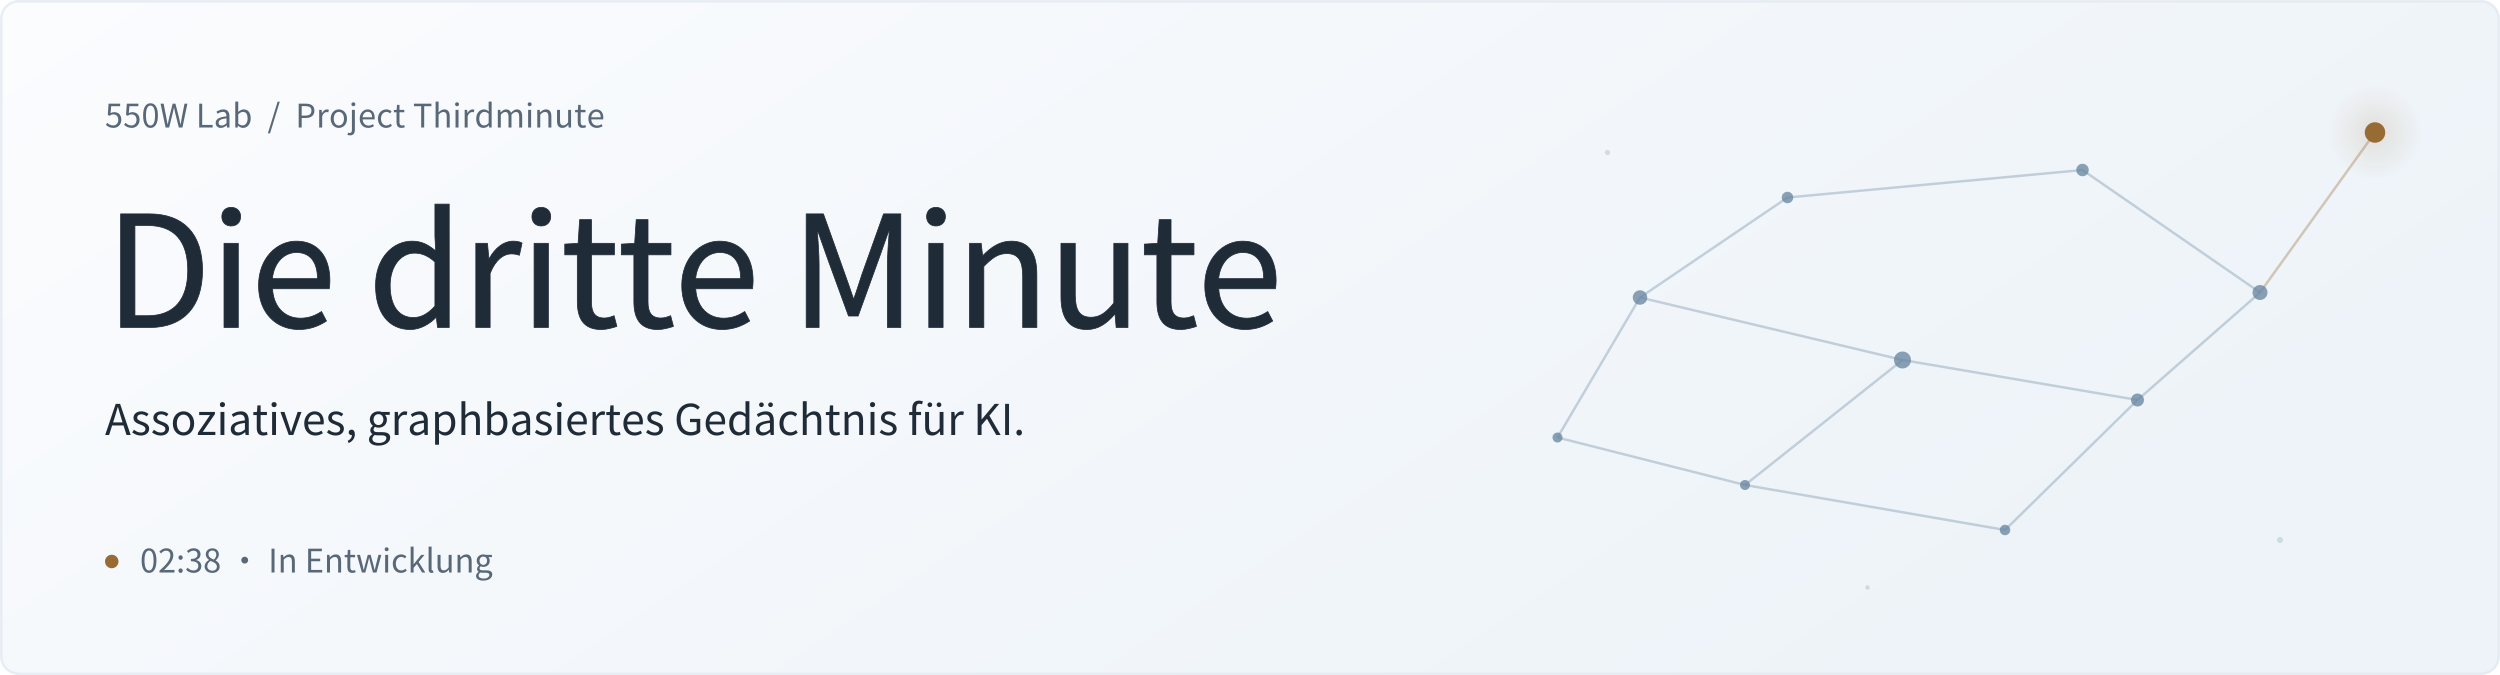
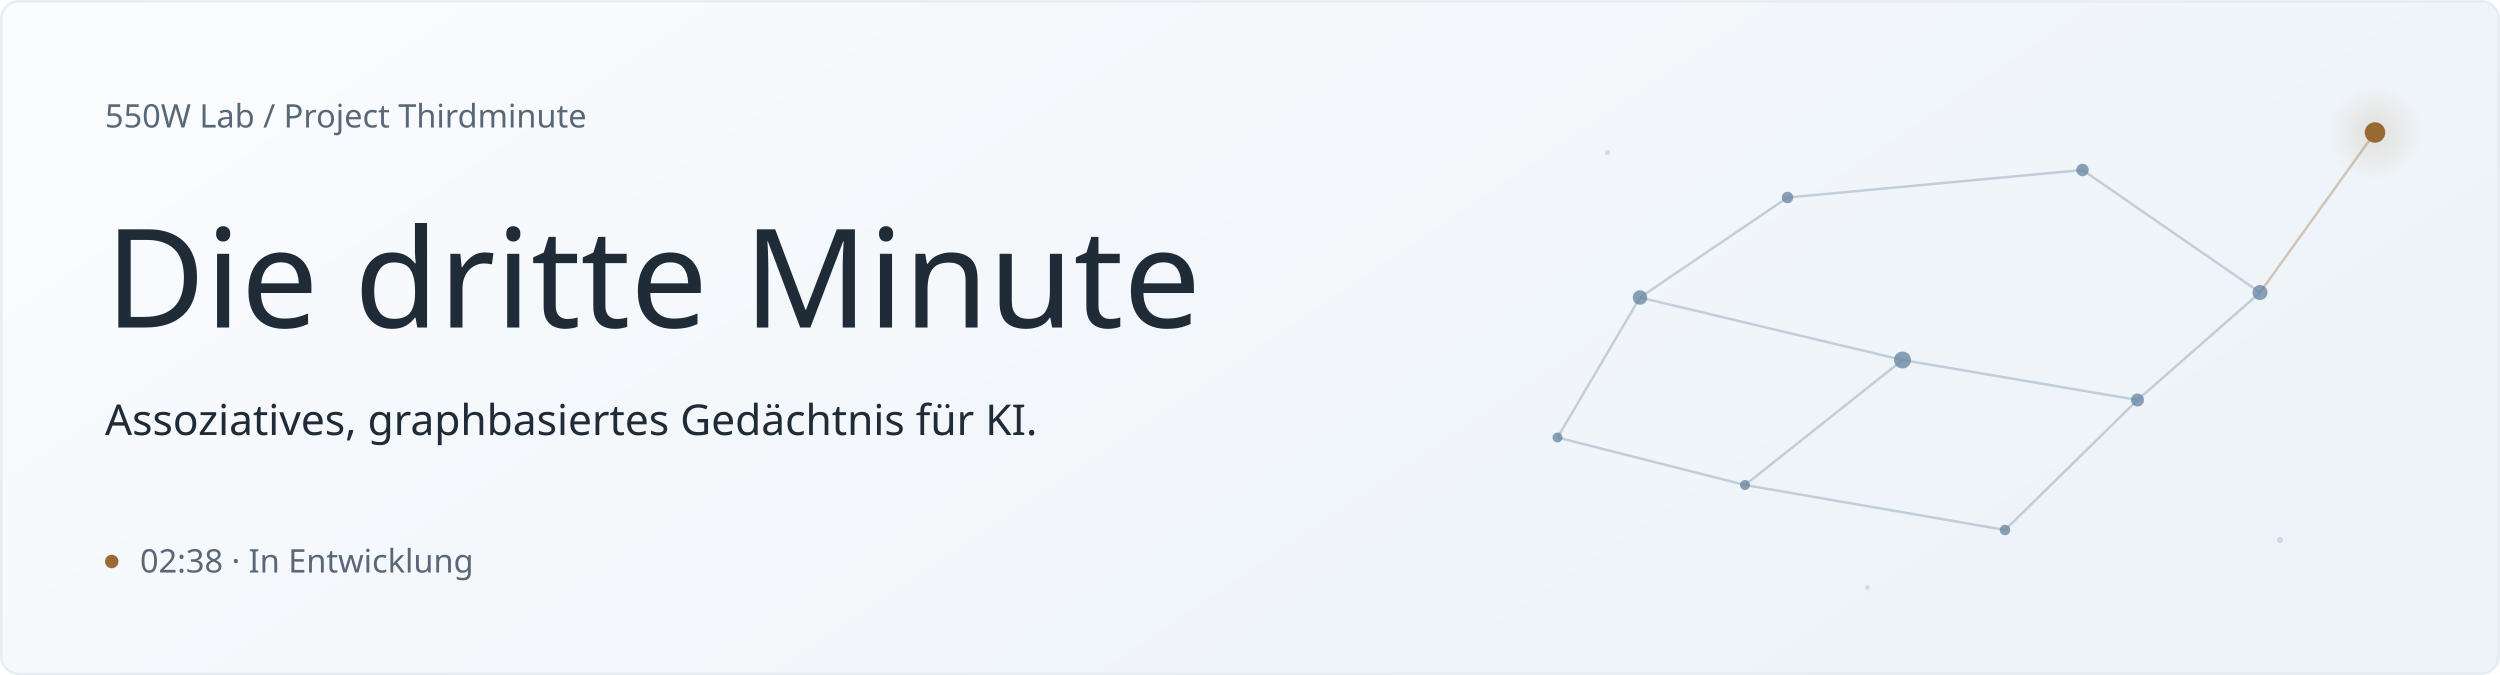
- <svg xmlns="http://www.w3.org/2000/svg" width="1000" height="270" viewBox="0 0 1000 270" role="img" aria-label="Die dritte Minute (Thirdminute) — Assoziatives, graphbasiertes Gedächtnis für KI.">
+ <svg xmlns="http://www.w3.org/2000/svg" width="1000" height="270" viewBox="0 0 1000 270" role="img" aria-label="Die dritte Minute (Thirdminute) — Assoziatives, graphbasiertes Gedächtnis für KI." xml:lang="de">
  <defs>
    <linearGradient id="surface" x1="0" y1="0" x2="1" y2=".4">
      <stop offset="0" stop-color="#fbfcfe" />
      <stop offset="1" stop-color="#edf3f8" />
    </linearGradient>
    <radialGradient id="future-glow">
      <stop offset="0" stop-color="#986a34" stop-opacity=".15" />
      <stop offset="1" stop-color="#986a34" stop-opacity="0" />
    </radialGradient>
  </defs>
  <rect x=".5" y=".5" width="999" height="269" rx="7" fill="url(#surface)" stroke="#dce5ed" stroke-opacity=".65" />
  <g transform="translate(623 53)" opacity="1">
    <line x1="0" y1="122" x2="33" y2="66" stroke="#67859f" stroke-width="1" opacity=".34" />
    <line x1="0" y1="122" x2="75" y2="141" stroke="#67859f" stroke-width="1" opacity=".34" />
    <line x1="33" y1="66" x2="92" y2="26" stroke="#67859f" stroke-width="1" opacity=".34" />
    <line x1="33" y1="66" x2="138" y2="91" stroke="#67859f" stroke-width="1" opacity=".34" />
    <line x1="75" y1="141" x2="138" y2="91" stroke="#67859f" stroke-width="1" opacity=".34" />
    <line x1="75" y1="141" x2="179" y2="159" stroke="#67859f" stroke-width="1" opacity=".34" />
    <line x1="92" y1="26" x2="210" y2="15" stroke="#67859f" stroke-width="1" opacity=".34" />
    <line x1="138" y1="91" x2="232" y2="107" stroke="#67859f" stroke-width="1" opacity=".34" />
    <line x1="179" y1="159" x2="232" y2="107" stroke="#67859f" stroke-width="1" opacity=".34" />
    <line x1="210" y1="15" x2="281" y2="64" stroke="#67859f" stroke-width="1" opacity=".34" />
    <line x1="232" y1="107" x2="281" y2="64" stroke="#67859f" stroke-width="1" opacity=".34" />
    <line x1="281" y1="64" x2="327" y2="0" stroke="#986a34" stroke-width="1" opacity=".34" />
    <circle cx="20" cy="8" r="1.05" fill="#67859f" opacity=".24" />
    <circle cx="124" cy="182" r="0.9" fill="#67859f" opacity=".24" />
    <circle cx="289" cy="163" r="1.2" fill="#67859f" opacity=".24" />
    <circle cx="0" cy="122" r="2.0" fill="#67859f" opacity=".76" />
    <circle cx="33" cy="66" r="2.9" fill="#67859f" opacity=".76" />
    <circle cx="75" cy="141" r="2.0" fill="#67859f" opacity=".76" />
    <circle cx="92" cy="26" r="2.3" fill="#67859f" opacity=".76" />
    <circle cx="138" cy="91" r="3.4" fill="#67859f" opacity=".76" />
    <circle cx="179" cy="159" r="2.1" fill="#67859f" opacity=".76" />
    <circle cx="210" cy="15" r="2.5" fill="#67859f" opacity=".76" />
    <circle cx="232" cy="107" r="2.6" fill="#67859f" opacity=".76" />
    <circle cx="281" cy="64" r="3.0" fill="#67859f" opacity=".76" />
    <circle cx="327" cy="0" r="19" fill="url(#future-glow)" />
    <circle cx="327" cy="0" r="4.1" fill="#986a34" />
  </g>
-   <path fill="#596878" transform="translate(42.000 51.000) scale(0.013 -0.013)" d="M262 -13C385 -13 502 78 502 238C502 400 402 472 281 472C237 472 204 461 171 443L190 655H466V733H110L86 391L135 360C177 388 208 403 257 403C349 403 409 341 409 236C409 129 340 63 253 63C168 63 114 102 73 144L27 84C77 35 147 -13 262 -13Z" />
-   <path fill="#596878" transform="translate(49.295 51.000) scale(0.013 -0.013)" d="M262 -13C385 -13 502 78 502 238C502 400 402 472 281 472C237 472 204 461 171 443L190 655H466V733H110L86 391L135 360C177 388 208 403 257 403C349 403 409 341 409 236C409 129 340 63 253 63C168 63 114 102 73 144L27 84C77 35 147 -13 262 -13Z" />
-   <path fill="#596878" transform="translate(56.590 51.000) scale(0.013 -0.013)" d="M278 -13C417 -13 506 113 506 369C506 623 417 746 278 746C138 746 50 623 50 369C50 113 138 -13 278 -13ZM278 61C195 61 138 154 138 369C138 583 195 674 278 674C361 674 418 583 418 369C418 154 361 61 278 61Z" />
-   <path fill="#596878" transform="translate(63.885 51.000) scale(0.013 -0.013)" d="M181 0H291L400 442C412 500 426 553 437 609H441C453 553 464 500 477 442L588 0H700L851 733H763L684 334C671 255 657 176 644 96H638C620 176 604 256 586 334L484 733H399L298 334C280 255 262 176 246 96H242C227 176 213 255 198 334L121 733H26Z" />
-   <path fill="#596878" transform="translate(78.371 51.000) scale(0.013 -0.013)" d="M101 0H514V79H193V733H101Z" />
-   <path fill="#596878" transform="translate(85.510 51.000) scale(0.013 -0.013)" d="M217 -13C284 -13 345 22 397 65H400L408 0H483V334C483 469 428 557 295 557C207 557 131 518 82 486L117 423C160 452 217 481 280 481C369 481 392 414 392 344C161 318 59 259 59 141C59 43 126 -13 217 -13ZM243 61C189 61 147 85 147 147C147 217 209 262 392 283V132C339 85 295 61 243 61Z" />
-   <path fill="#596878" transform="translate(92.909 51.000) scale(0.013 -0.013)" d="M331 -13C455 -13 567 94 567 280C567 448 491 557 351 557C290 557 230 523 180 481L184 578V796H92V0H165L173 56H177C224 13 281 -13 331 -13ZM316 64C280 64 231 78 184 120V406C235 454 283 480 328 480C432 480 472 400 472 279C472 145 406 64 316 64Z" />
-   <path fill="#596878" transform="translate(107.007 51.000) scale(0.013 -0.013)" d="M11 -179H78L377 794H311Z" />
-   <path fill="#596878" transform="translate(118.167 51.000) scale(0.013 -0.013)" d="M101 0H193V292H314C475 292 584 363 584 518C584 678 474 733 310 733H101ZM193 367V658H298C427 658 492 625 492 518C492 413 431 367 302 367Z" />
-   <path fill="#596878" transform="translate(126.476 51.000) scale(0.013 -0.013)" d="M92 0H184V349C220 441 275 475 320 475C343 475 355 472 373 466L390 545C373 554 356 557 332 557C272 557 216 513 178 444H176L167 543H92Z" />
-   <path fill="#596878" transform="translate(131.600 51.000) scale(0.013 -0.013)" d="M303 -13C436 -13 554 91 554 271C554 452 436 557 303 557C170 557 52 452 52 271C52 91 170 -13 303 -13ZM303 63C209 63 146 146 146 271C146 396 209 480 303 480C397 480 461 396 461 271C461 146 397 63 303 63Z" />
-   <path fill="#596878" transform="translate(139.558 51.000) scale(0.013 -0.013)" d="M35 -242C143 -242 184 -173 184 -62V543H93V-62C93 -128 80 -169 26 -169C7 -169 -12 -164 -26 -159L-44 -228C-25 -236 3 -242 35 -242ZM138 655C173 655 199 679 199 716C199 751 173 775 138 775C102 775 77 751 77 716C77 679 102 655 138 655Z" />
-   <path fill="#596878" transform="translate(143.213 51.000) scale(0.013 -0.013)" d="M312 -13C385 -13 443 11 490 42L458 103C417 76 375 60 322 60C219 60 148 134 142 250H508C510 264 512 282 512 302C512 457 434 557 295 557C171 557 52 448 52 271C52 92 167 -13 312 -13ZM141 315C152 423 220 484 297 484C382 484 432 425 432 315Z" />
-   <path fill="#596878" transform="translate(150.495 51.000) scale(0.013 -0.013)" d="M306 -13C371 -13 433 13 482 55L442 117C408 87 364 63 314 63C214 63 146 146 146 271C146 396 218 480 317 480C359 480 394 461 425 433L471 493C433 527 384 557 313 557C173 557 52 452 52 271C52 91 162 -13 306 -13Z" />
-   <path fill="#596878" transform="translate(157.205 51.000) scale(0.013 -0.013)" d="M262 -13C296 -13 332 -3 363 7L345 76C327 68 303 61 283 61C220 61 199 99 199 165V469H347V543H199V696H123L113 543L27 538V469H108V168C108 59 147 -13 262 -13Z" />
-   <path fill="#596878" transform="translate(165.178 51.000) scale(0.013 -0.013)" d="M253 0H346V655H568V733H31V655H253Z" />
-   <path fill="#596878" transform="translate(173.045 51.000) scale(0.013 -0.013)" d="M92 0H184V394C238 449 276 477 332 477C404 477 435 434 435 332V0H526V344C526 482 474 557 360 557C286 557 230 516 180 466L184 578V796H92Z" />
-   <path fill="#596878" transform="translate(181.016 51.000) scale(0.013 -0.013)" d="M92 0H184V543H92ZM138 655C174 655 199 679 199 716C199 751 174 775 138 775C102 775 78 751 78 716C78 679 102 655 138 655Z" />
-   <path fill="#596878" transform="translate(184.671 51.000) scale(0.013 -0.013)" d="M92 0H184V349C220 441 275 475 320 475C343 475 355 472 373 466L390 545C373 554 356 557 332 557C272 557 216 513 178 444H176L167 543H92Z" />
-   <path fill="#596878" transform="translate(189.795 51.000) scale(0.013 -0.013)" d="M277 -13C342 -13 400 22 442 64H445L453 0H528V796H436V587L441 494C393 533 352 557 288 557C164 557 53 447 53 271C53 90 141 -13 277 -13ZM297 64C202 64 147 141 147 272C147 396 217 480 304 480C349 480 391 464 436 423V138C391 88 347 64 297 64Z" />
-   <path fill="#596878" transform="translate(197.935 51.000) scale(0.013 -0.013)" d="M92 0H184V394C233 450 279 477 320 477C389 477 421 434 421 332V0H512V394C563 450 607 477 649 477C718 477 750 434 750 332V0H841V344C841 482 788 557 677 557C610 557 554 514 497 453C475 517 431 557 347 557C282 557 226 516 178 464H176L167 543H92Z" />
-   <path fill="#596878" transform="translate(210.053 51.000) scale(0.013 -0.013)" d="M92 0H184V543H92ZM138 655C174 655 199 679 199 716C199 751 174 775 138 775C102 775 78 751 78 716C78 679 102 655 138 655Z" />
-   <path fill="#596878" transform="translate(213.708 51.000) scale(0.013 -0.013)" d="M92 0H184V394C238 449 276 477 332 477C404 477 435 434 435 332V0H526V344C526 482 474 557 360 557C286 557 229 516 178 464H176L167 543H92Z" />
-   <path fill="#596878" transform="translate(221.718 51.000) scale(0.013 -0.013)" d="M251 -13C325 -13 379 26 430 85H433L440 0H516V543H425V158C373 94 334 66 278 66C206 66 176 109 176 210V543H84V199C84 60 136 -13 251 -13Z" />
-   <path fill="#596878" transform="translate(229.689 51.000) scale(0.013 -0.013)" d="M262 -13C296 -13 332 -3 363 7L345 76C327 68 303 61 283 61C220 61 199 99 199 165V469H347V543H199V696H123L113 543L27 538V469H108V168C108 59 147 -13 262 -13Z" />
-   <path fill="#596878" transform="translate(234.670 51.000) scale(0.013 -0.013)" d="M312 -13C385 -13 443 11 490 42L458 103C417 76 375 60 322 60C219 60 148 134 142 250H508C510 264 512 282 512 302C512 457 434 557 295 557C171 557 52 448 52 271C52 92 167 -13 312 -13ZM141 315C152 423 220 484 297 484C382 484 432 425 432 315Z" />
-   <path fill="#202b38" stroke="#202b38" stroke-width="5" stroke-linejoin="round" paint-order="stroke fill" transform="translate(42.000 131.000) scale(0.062 -0.062)" d="M101 0H288C509 0 629 137 629 369C629 603 509 733 284 733H101ZM193 76V658H276C449 658 534 555 534 369C534 184 449 76 276 76Z" />
-   <path fill="#202b38" stroke="#202b38" stroke-width="5" stroke-linejoin="round" paint-order="stroke fill" transform="translate(83.906 131.000) scale(0.062 -0.062)" d="M92 0H184V543H92ZM138 655C174 655 199 679 199 716C199 751 174 775 138 775C102 775 78 751 78 716C78 679 102 655 138 655Z" />
-   <path fill="#202b38" stroke="#202b38" stroke-width="5" stroke-linejoin="round" paint-order="stroke fill" transform="translate(100.206 131.000) scale(0.062 -0.062)" d="M312 -13C385 -13 443 11 490 42L458 103C417 76 375 60 322 60C219 60 148 134 142 250H508C510 264 512 282 512 302C512 457 434 557 295 557C171 557 52 448 52 271C52 92 167 -13 312 -13ZM141 315C152 423 220 484 297 484C382 484 432 425 432 315Z" />
-   <path fill="#202b38" stroke="#202b38" stroke-width="5" stroke-linejoin="round" paint-order="stroke fill" transform="translate(146.942 131.000) scale(0.062 -0.062)" d="M277 -13C342 -13 400 22 442 64H445L453 0H528V796H436V587L441 494C393 533 352 557 288 557C164 557 53 447 53 271C53 90 141 -13 277 -13ZM297 64C202 64 147 141 147 272C147 396 217 480 304 480C349 480 391 464 436 423V138C391 88 347 64 297 64Z" />
-   <path fill="#202b38" stroke="#202b38" stroke-width="5" stroke-linejoin="round" paint-order="stroke fill" transform="translate(184.632 131.000) scale(0.062 -0.062)" d="M92 0H184V349C220 441 275 475 320 475C343 475 355 472 373 466L390 545C373 554 356 557 332 557C272 557 216 513 178 444H176L167 543H92Z" />
-   <path fill="#202b38" stroke="#202b38" stroke-width="5" stroke-linejoin="round" paint-order="stroke fill" transform="translate(207.938 131.000) scale(0.062 -0.062)" d="M92 0H184V543H92ZM138 655C174 655 199 679 199 716C199 751 174 775 138 775C102 775 78 751 78 716C78 679 102 655 138 655Z" />
-   <path fill="#202b38" stroke="#202b38" stroke-width="5" stroke-linejoin="round" paint-order="stroke fill" transform="translate(224.238 131.000) scale(0.062 -0.062)" d="M262 -13C296 -13 332 -3 363 7L345 76C327 68 303 61 283 61C220 61 199 99 199 165V469H347V543H199V696H123L113 543L27 538V469H108V168C108 59 147 -13 262 -13Z" />
-   <path fill="#202b38" stroke="#202b38" stroke-width="5" stroke-linejoin="round" paint-order="stroke fill" transform="translate(246.862 131.000) scale(0.062 -0.062)" d="M262 -13C296 -13 332 -3 363 7L345 76C327 68 303 61 283 61C220 61 199 99 199 165V469H347V543H199V696H123L113 543L27 538V469H108V168C108 59 147 -13 262 -13Z" />
-   <path fill="#202b38" stroke="#202b38" stroke-width="5" stroke-linejoin="round" paint-order="stroke fill" transform="translate(269.486 131.000) scale(0.062 -0.062)" d="M312 -13C385 -13 443 11 490 42L458 103C417 76 375 60 322 60C219 60 148 134 142 250H508C510 264 512 282 512 302C512 457 434 557 295 557C171 557 52 448 52 271C52 92 167 -13 312 -13ZM141 315C152 423 220 484 297 484C382 484 432 425 432 315Z" />
-   <path fill="#202b38" stroke="#202b38" stroke-width="5" stroke-linejoin="round" paint-order="stroke fill" transform="translate(316.222 131.000) scale(0.062 -0.062)" d="M101 0H184V406C184 469 178 558 172 622H176L235 455L374 74H436L574 455L633 622H637C632 558 625 469 625 406V0H711V733H600L460 341C443 291 428 239 409 188H405C387 239 371 291 352 341L212 733H101Z" />
-   <path fill="#202b38" stroke="#202b38" stroke-width="5" stroke-linejoin="round" paint-order="stroke fill" transform="translate(365.816 131.000) scale(0.062 -0.062)" d="M92 0H184V543H92ZM138 655C174 655 199 679 199 716C199 751 174 775 138 775C102 775 78 751 78 716C78 679 102 655 138 655Z" />
-   <path fill="#202b38" stroke="#202b38" stroke-width="5" stroke-linejoin="round" paint-order="stroke fill" transform="translate(382.116 131.000) scale(0.062 -0.062)" d="M92 0H184V394C238 449 276 477 332 477C404 477 435 434 435 332V0H526V344C526 482 474 557 360 557C286 557 229 516 178 464H176L167 543H92Z" />
-   <path fill="#202b38" stroke="#202b38" stroke-width="5" stroke-linejoin="round" paint-order="stroke fill" transform="translate(419.186 131.000) scale(0.062 -0.062)" d="M251 -13C325 -13 379 26 430 85H433L440 0H516V543H425V158C373 94 334 66 278 66C206 66 176 109 176 210V543H84V199C84 60 136 -13 251 -13Z" />
-   <path fill="#202b38" stroke="#202b38" stroke-width="5" stroke-linejoin="round" paint-order="stroke fill" transform="translate(456.070 131.000) scale(0.062 -0.062)" d="M262 -13C296 -13 332 -3 363 7L345 76C327 68 303 61 283 61C220 61 199 99 199 165V469H347V543H199V696H123L113 543L27 538V469H108V168C108 59 147 -13 262 -13Z" />
-   <path fill="#202b38" stroke="#202b38" stroke-width="5" stroke-linejoin="round" paint-order="stroke fill" transform="translate(478.694 131.000) scale(0.062 -0.062)" d="M312 -13C385 -13 443 11 490 42L458 103C417 76 375 60 322 60C219 60 148 134 142 250H508C510 264 512 282 512 302C512 457 434 557 295 557C171 557 52 448 52 271C52 92 167 -13 312 -13ZM141 315C152 423 220 484 297 484C382 484 432 425 432 315Z" />
-   <path fill="#202b38" transform="translate(42.000 174.000) scale(0.017 -0.017)" d="M4 0H97L168 224H436L506 0H604L355 733H252ZM191 297 227 410C253 493 277 572 300 658H304C328 573 351 493 378 410L413 297Z" />
-   <path fill="#202b38" transform="translate(52.336 174.000) scale(0.017 -0.017)" d="M234 -13C362 -13 431 60 431 148C431 251 345 283 266 313C205 336 149 356 149 407C149 450 181 486 250 486C298 486 336 465 373 438L417 495C376 529 316 557 249 557C130 557 62 489 62 403C62 310 144 274 220 246C280 224 344 198 344 143C344 96 309 58 237 58C172 58 124 84 76 123L32 62C83 19 157 -13 234 -13Z" />
-   <path fill="#202b38" transform="translate(60.292 174.000) scale(0.017 -0.017)" d="M234 -13C362 -13 431 60 431 148C431 251 345 283 266 313C205 336 149 356 149 407C149 450 181 486 250 486C298 486 336 465 373 438L417 495C376 529 316 557 249 557C130 557 62 489 62 403C62 310 144 274 220 246C280 224 344 198 344 143C344 96 309 58 237 58C172 58 124 84 76 123L32 62C83 19 157 -13 234 -13Z" />
-   <path fill="#202b38" transform="translate(68.248 174.000) scale(0.017 -0.017)" d="M303 -13C436 -13 554 91 554 271C554 452 436 557 303 557C170 557 52 452 52 271C52 91 170 -13 303 -13ZM303 63C209 63 146 146 146 271C146 396 209 480 303 480C397 480 461 396 461 271C461 146 397 63 303 63Z" />
-   <path fill="#202b38" transform="translate(78.550 174.000) scale(0.017 -0.017)" d="M35 0H446V74H150L437 494V543H66V469H321L35 49Z" />
-   <path fill="#202b38" transform="translate(86.625 174.000) scale(0.017 -0.017)" d="M92 0H184V543H92ZM138 655C174 655 199 679 199 716C199 751 174 775 138 775C102 775 78 751 78 716C78 679 102 655 138 655Z" />
-   <path fill="#202b38" transform="translate(91.300 174.000) scale(0.017 -0.017)" d="M217 -13C284 -13 345 22 397 65H400L408 0H483V334C483 469 428 557 295 557C207 557 131 518 82 486L117 423C160 452 217 481 280 481C369 481 392 414 392 344C161 318 59 259 59 141C59 43 126 -13 217 -13ZM243 61C189 61 147 85 147 147C147 217 209 262 392 283V132C339 85 295 61 243 61Z" />
-   <path fill="#202b38" transform="translate(100.871 174.000) scale(0.017 -0.017)" d="M262 -13C296 -13 332 -3 363 7L345 76C327 68 303 61 283 61C220 61 199 99 199 165V469H347V543H199V696H123L113 543L27 538V469H108V168C108 59 147 -13 262 -13Z" />
-   <path fill="#202b38" transform="translate(107.280 174.000) scale(0.017 -0.017)" d="M92 0H184V543H92ZM138 655C174 655 199 679 199 716C199 751 174 775 138 775C102 775 78 751 78 716C78 679 102 655 138 655Z" />
-   <path fill="#202b38" transform="translate(111.955 174.000) scale(0.017 -0.017)" d="M209 0H316L508 543H418L315 234C299 181 281 126 265 74H260C244 126 227 181 210 234L108 543H13Z" />
-   <path fill="#202b38" transform="translate(120.812 174.000) scale(0.017 -0.017)" d="M312 -13C385 -13 443 11 490 42L458 103C417 76 375 60 322 60C219 60 148 134 142 250H508C510 264 512 282 512 302C512 457 434 557 295 557C171 557 52 448 52 271C52 92 167 -13 312 -13ZM141 315C152 423 220 484 297 484C382 484 432 425 432 315Z" />
-   <path fill="#202b38" transform="translate(130.230 174.000) scale(0.017 -0.017)" d="M234 -13C362 -13 431 60 431 148C431 251 345 283 266 313C205 336 149 356 149 407C149 450 181 486 250 486C298 486 336 465 373 438L417 495C376 529 316 557 249 557C130 557 62 489 62 403C62 310 144 274 220 246C280 224 344 198 344 143C344 96 309 58 237 58C172 58 124 84 76 123L32 62C83 19 157 -13 234 -13Z" />
-   <path fill="#202b38" transform="translate(138.186 174.000) scale(0.017 -0.017)" d="M75 -190C165 -152 221 -77 221 19C221 86 192 126 144 126C107 126 75 102 75 62C75 22 106 -2 142 -2L153 -1C152 -61 115 -109 53 -136Z" />
-   <path fill="#202b38" transform="translate(146.720 174.000) scale(0.017 -0.017)" d="M275 -250C443 -250 550 -163 550 -62C550 28 486 67 361 67H254C181 67 159 92 159 126C159 156 174 174 194 191C218 179 248 172 274 172C386 172 473 245 473 361C473 408 455 448 429 473H540V543H351C332 551 305 557 274 557C165 557 71 482 71 363C71 298 106 245 142 217V213C113 193 82 157 82 112C82 69 103 40 131 23V18C80 -13 51 -58 51 -105C51 -198 143 -250 275 -250ZM274 234C212 234 159 284 159 363C159 443 211 490 274 490C339 490 390 443 390 363C390 284 337 234 274 234ZM288 -187C189 -187 131 -150 131 -92C131 -61 147 -28 186 0C210 -6 236 -8 256 -8H350C422 -8 460 -26 460 -77C460 -133 393 -187 288 -187Z" />
-   <path fill="#202b38" transform="translate(156.308 174.000) scale(0.017 -0.017)" d="M92 0H184V349C220 441 275 475 320 475C343 475 355 472 373 466L390 545C373 554 356 557 332 557C272 557 216 513 178 444H176L167 543H92Z" />
-   <path fill="#202b38" transform="translate(162.904 174.000) scale(0.017 -0.017)" d="M217 -13C284 -13 345 22 397 65H400L408 0H483V334C483 469 428 557 295 557C207 557 131 518 82 486L117 423C160 452 217 481 280 481C369 481 392 414 392 344C161 318 59 259 59 141C59 43 126 -13 217 -13ZM243 61C189 61 147 85 147 147C147 217 209 262 392 283V132C339 85 295 61 243 61Z" />
-   <path fill="#202b38" transform="translate(172.475 174.000) scale(0.017 -0.017)" d="M92 -229H184V-45L181 50C230 9 282 -13 331 -13C455 -13 567 94 567 280C567 448 491 557 351 557C288 557 227 521 178 480H176L167 543H92ZM316 64C280 64 232 78 184 120V406C236 454 283 480 328 480C432 480 472 400 472 279C472 145 406 64 316 64Z" />
-   <path fill="#202b38" transform="translate(183.015 174.000) scale(0.017 -0.017)" d="M92 0H184V394C238 449 276 477 332 477C404 477 435 434 435 332V0H526V344C526 482 474 557 360 557C286 557 230 516 180 466L184 578V796H92Z" />
-   <path fill="#202b38" transform="translate(193.334 174.000) scale(0.017 -0.017)" d="M331 -13C455 -13 567 94 567 280C567 448 491 557 351 557C290 557 230 523 180 481L184 578V796H92V0H165L173 56H177C224 13 281 -13 331 -13ZM316 64C280 64 231 78 184 120V406C235 454 283 480 328 480C432 480 472 400 472 279C472 145 406 64 316 64Z" />
-   <path fill="#202b38" transform="translate(203.840 174.000) scale(0.017 -0.017)" d="M217 -13C284 -13 345 22 397 65H400L408 0H483V334C483 469 428 557 295 557C207 557 131 518 82 486L117 423C160 452 217 481 280 481C369 481 392 414 392 344C161 318 59 259 59 141C59 43 126 -13 217 -13ZM243 61C189 61 147 85 147 147C147 217 209 262 392 283V132C339 85 295 61 243 61Z" />
-   <path fill="#202b38" transform="translate(213.411 174.000) scale(0.017 -0.017)" d="M234 -13C362 -13 431 60 431 148C431 251 345 283 266 313C205 336 149 356 149 407C149 450 181 486 250 486C298 486 336 465 373 438L417 495C376 529 316 557 249 557C130 557 62 489 62 403C62 310 144 274 220 246C280 224 344 198 344 143C344 96 309 58 237 58C172 58 124 84 76 123L32 62C83 19 157 -13 234 -13Z" />
-   <path fill="#202b38" transform="translate(221.367 174.000) scale(0.017 -0.017)" d="M92 0H184V543H92ZM138 655C174 655 199 679 199 716C199 751 174 775 138 775C102 775 78 751 78 716C78 679 102 655 138 655Z" />
-   <path fill="#202b38" transform="translate(226.042 174.000) scale(0.017 -0.017)" d="M312 -13C385 -13 443 11 490 42L458 103C417 76 375 60 322 60C219 60 148 134 142 250H508C510 264 512 282 512 302C512 457 434 557 295 557C171 557 52 448 52 271C52 92 167 -13 312 -13ZM141 315C152 423 220 484 297 484C382 484 432 425 432 315Z" />
-   <path fill="#202b38" transform="translate(235.460 174.000) scale(0.017 -0.017)" d="M92 0H184V349C220 441 275 475 320 475C343 475 355 472 373 466L390 545C373 554 356 557 332 557C272 557 216 513 178 444H176L167 543H92Z" />
-   <path fill="#202b38" transform="translate(242.056 174.000) scale(0.017 -0.017)" d="M262 -13C296 -13 332 -3 363 7L345 76C327 68 303 61 283 61C220 61 199 99 199 165V469H347V543H199V696H123L113 543L27 538V469H108V168C108 59 147 -13 262 -13Z" />
-   <path fill="#202b38" transform="translate(248.465 174.000) scale(0.017 -0.017)" d="M312 -13C385 -13 443 11 490 42L458 103C417 76 375 60 322 60C219 60 148 134 142 250H508C510 264 512 282 512 302C512 457 434 557 295 557C171 557 52 448 52 271C52 92 167 -13 312 -13ZM141 315C152 423 220 484 297 484C382 484 432 425 432 315Z" />
-   <path fill="#202b38" transform="translate(257.883 174.000) scale(0.017 -0.017)" d="M234 -13C362 -13 431 60 431 148C431 251 345 283 266 313C205 336 149 356 149 407C149 450 181 486 250 486C298 486 336 465 373 438L417 495C376 529 316 557 249 557C130 557 62 489 62 403C62 310 144 274 220 246C280 224 344 198 344 143C344 96 309 58 237 58C172 58 124 84 76 123L32 62C83 19 157 -13 234 -13Z" />
-   <path fill="#202b38" transform="translate(269.647 174.000) scale(0.017 -0.017)" d="M389 -13C487 -13 568 23 615 72V380H374V303H530V111C501 84 450 68 398 68C241 68 153 184 153 369C153 552 249 665 397 665C470 665 518 634 555 596L605 656C563 700 496 746 394 746C200 746 58 603 58 366C58 128 196 -13 389 -13Z" />
-   <path fill="#202b38" transform="translate(281.360 174.000) scale(0.017 -0.017)" d="M312 -13C385 -13 443 11 490 42L458 103C417 76 375 60 322 60C219 60 148 134 142 250H508C510 264 512 282 512 302C512 457 434 557 295 557C171 557 52 448 52 271C52 92 167 -13 312 -13ZM141 315C152 423 220 484 297 484C382 484 432 425 432 315Z" />
-   <path fill="#202b38" transform="translate(290.778 174.000) scale(0.017 -0.017)" d="M277 -13C342 -13 400 22 442 64H445L453 0H528V796H436V587L441 494C393 533 352 557 288 557C164 557 53 447 53 271C53 90 141 -13 277 -13ZM297 64C202 64 147 141 147 272C147 396 217 480 304 480C349 480 391 464 436 423V138C391 88 347 64 297 64Z" />
-   <path fill="#202b38" transform="translate(301.318 174.000) scale(0.017 -0.017)" d="M217 -13C284 -13 345 22 397 65H400L408 0H483V334C483 469 428 557 295 557C207 557 131 518 82 486L117 423C160 452 217 481 280 481C369 481 392 414 392 344C161 318 59 259 59 141C59 43 126 -13 217 -13ZM243 61C189 61 147 85 147 147C147 217 209 262 392 283V132C339 85 295 61 243 61ZM191 657C223 657 247 681 247 712C247 743 223 767 191 767C159 767 136 743 136 712C136 681 159 657 191 657ZM406 657C438 657 462 681 462 712C462 743 438 767 406 767C374 767 350 743 350 712C350 681 374 657 406 657Z" />
-   <path fill="#202b38" transform="translate(310.889 174.000) scale(0.017 -0.017)" d="M306 -13C371 -13 433 13 482 55L442 117C408 87 364 63 314 63C214 63 146 146 146 271C146 396 218 480 317 480C359 480 394 461 425 433L471 493C433 527 384 557 313 557C173 557 52 452 52 271C52 91 162 -13 306 -13Z" />
-   <path fill="#202b38" transform="translate(319.559 174.000) scale(0.017 -0.017)" d="M92 0H184V394C238 449 276 477 332 477C404 477 435 434 435 332V0H526V344C526 482 474 557 360 557C286 557 230 516 180 466L184 578V796H92Z" />
-   <path fill="#202b38" transform="translate(329.878 174.000) scale(0.017 -0.017)" d="M262 -13C296 -13 332 -3 363 7L345 76C327 68 303 61 283 61C220 61 199 99 199 165V469H347V543H199V696H123L113 543L27 538V469H108V168C108 59 147 -13 262 -13Z" />
-   <path fill="#202b38" transform="translate(336.287 174.000) scale(0.017 -0.017)" d="M92 0H184V394C238 449 276 477 332 477C404 477 435 434 435 332V0H526V344C526 482 474 557 360 557C286 557 229 516 178 464H176L167 543H92Z" />
-   <path fill="#202b38" transform="translate(346.657 174.000) scale(0.017 -0.017)" d="M92 0H184V543H92ZM138 655C174 655 199 679 199 716C199 751 174 775 138 775C102 775 78 751 78 716C78 679 102 655 138 655Z" />
-   <path fill="#202b38" transform="translate(351.332 174.000) scale(0.017 -0.017)" d="M234 -13C362 -13 431 60 431 148C431 251 345 283 266 313C205 336 149 356 149 407C149 450 181 486 250 486C298 486 336 465 373 438L417 495C376 529 316 557 249 557C130 557 62 489 62 403C62 310 144 274 220 246C280 224 344 198 344 143C344 96 309 58 237 58C172 58 124 84 76 123L32 62C83 19 157 -13 234 -13Z" />
-   <path fill="#202b38" transform="translate(363.096 174.000) scale(0.017 -0.017)" d="M33 469H107V0H198V469H313V543H198V629C198 699 223 736 275 736C294 736 316 731 336 721L356 792C331 802 299 809 265 809C157 809 107 740 107 630V543L33 538Z" />
-   <path fill="#202b38" transform="translate(368.621 174.000) scale(0.017 -0.017)" d="M251 -13C325 -13 379 26 430 85H433L440 0H516V543H425V158C373 94 334 66 278 66C206 66 176 109 176 210V543H84V199C84 60 136 -13 251 -13ZM195 657C227 657 251 681 251 712C251 743 227 767 195 767C164 767 140 743 140 712C140 681 164 657 195 657ZM410 657C442 657 466 681 466 712C466 743 442 767 410 767C379 767 355 743 355 712C355 681 379 657 410 657Z" />
-   <path fill="#202b38" transform="translate(378.940 174.000) scale(0.017 -0.017)" d="M92 0H184V349C220 441 275 475 320 475C343 475 355 472 373 466L390 545C373 554 356 557 332 557C272 557 216 513 178 444H176L167 543H92Z" />
-   <path fill="#202b38" transform="translate(389.344 174.000) scale(0.017 -0.017)" d="M101 0H193V232L319 382L539 0H642L377 455L607 733H502L195 365H193V733H101Z" />
-   <path fill="#202b38" transform="translate(400.326 174.000) scale(0.017 -0.017)" d="M101 0H193V733H101Z" />
-   <path fill="#202b38" transform="translate(405.307 174.000) scale(0.017 -0.017)" d="M139 -13C175 -13 205 15 205 56C205 98 175 126 139 126C102 126 73 98 73 56C73 15 102 -13 139 -13Z" />
-   <circle cx="44.7" cy="224.6" r="2.7" fill="#986a34" />
-   <path fill="#596878" transform="translate(56.000 229.000) scale(0.013 -0.013)" d="M278 -13C417 -13 506 113 506 369C506 623 417 746 278 746C138 746 50 623 50 369C50 113 138 -13 278 -13ZM278 61C195 61 138 154 138 369C138 583 195 674 278 674C361 674 418 583 418 369C418 154 361 61 278 61Z" />
-   <path fill="#596878" transform="translate(63.215 229.000) scale(0.013 -0.013)" d="M44 0H505V79H302C265 79 220 75 182 72C354 235 470 384 470 531C470 661 387 746 256 746C163 746 99 704 40 639L93 587C134 636 185 672 245 672C336 672 380 611 380 527C380 401 274 255 44 54Z" />
-   <path fill="#596878" transform="translate(70.430 229.000) scale(0.013 -0.013)" d="M139 390C175 390 205 418 205 460C205 501 175 530 139 530C102 530 73 501 73 460C73 418 102 390 139 390ZM139 -13C175 -13 205 15 205 56C205 98 175 126 139 126C102 126 73 98 73 56C73 15 102 -13 139 -13Z" />
-   <path fill="#596878" transform="translate(74.044 229.000) scale(0.013 -0.013)" d="M263 -13C394 -13 499 65 499 196C499 297 430 361 344 382V387C422 414 474 474 474 563C474 679 384 746 260 746C176 746 111 709 56 659L105 601C147 643 198 672 257 672C334 672 381 626 381 556C381 477 330 416 178 416V346C348 346 406 288 406 199C406 115 345 63 257 63C174 63 119 103 76 147L29 88C77 35 149 -13 263 -13Z" />
-   <path fill="#596878" transform="translate(81.259 229.000) scale(0.013 -0.013)" d="M280 -13C417 -13 509 70 509 176C509 277 450 332 386 369V374C429 408 483 474 483 551C483 664 407 744 282 744C168 744 81 669 81 558C81 481 127 426 180 389V385C113 349 46 280 46 182C46 69 144 -13 280 -13ZM330 398C243 432 164 471 164 558C164 629 213 676 281 676C359 676 405 619 405 546C405 492 379 442 330 398ZM281 55C193 55 127 112 127 190C127 260 169 318 228 356C332 314 422 278 422 179C422 106 366 55 281 55Z" />
-   <path fill="#596878" transform="translate(91.386 229.000) scale(0.013 -0.013)" d="M500 486C441 486 394 439 394 380C394 321 441 274 500 274C559 274 606 321 606 380C606 439 559 486 500 486Z" />
-   <path fill="#596878" transform="translate(107.298 229.000) scale(0.013 -0.013)" d="M101 0H193V733H101Z" />
-   <path fill="#596878" transform="translate(111.107 229.000) scale(0.013 -0.013)" d="M92 0H184V394C238 449 276 477 332 477C404 477 435 434 435 332V0H526V344C526 482 474 557 360 557C286 557 229 516 178 464H176L167 543H92Z" />
-   <path fill="#596878" transform="translate(121.949 229.000) scale(0.013 -0.013)" d="M101 0H534V79H193V346H471V425H193V655H523V733H101Z" />
-   <path fill="#596878" transform="translate(129.606 229.000) scale(0.013 -0.013)" d="M92 0H184V394C238 449 276 477 332 477C404 477 435 434 435 332V0H526V344C526 482 474 557 360 557C286 557 229 516 178 464H176L167 543H92Z" />
-   <path fill="#596878" transform="translate(137.536 229.000) scale(0.013 -0.013)" d="M262 -13C296 -13 332 -3 363 7L345 76C327 68 303 61 283 61C220 61 199 99 199 165V469H347V543H199V696H123L113 543L27 538V469H108V168C108 59 147 -13 262 -13Z" />
-   <path fill="#596878" transform="translate(142.437 229.000) scale(0.013 -0.013)" d="M178 0H284L361 291C375 343 386 394 398 449H403C416 394 426 344 440 293L518 0H629L776 543H688L609 229C597 177 587 128 576 78H571C558 128 546 177 533 229L448 543H359L274 229C261 177 249 128 238 78H233C222 128 212 177 201 229L120 543H27Z" />
-   <path fill="#596878" transform="translate(152.863 229.000) scale(0.013 -0.013)" d="M92 0H184V543H92ZM138 655C174 655 199 679 199 716C199 751 174 775 138 775C102 775 78 751 78 716C78 679 102 655 138 655Z" />
-   <path fill="#596878" transform="translate(156.438 229.000) scale(0.013 -0.013)" d="M306 -13C371 -13 433 13 482 55L442 117C408 87 364 63 314 63C214 63 146 146 146 271C146 396 218 480 317 480C359 480 394 461 425 433L471 493C433 527 384 557 313 557C173 557 52 452 52 271C52 91 162 -13 306 -13Z" />
-   <path fill="#596878" transform="translate(163.068 229.000) scale(0.013 -0.013)" d="M92 0H182V143L284 262L443 0H542L337 324L518 543H416L186 257H182V796H92Z" />
-   <path fill="#596878" transform="translate(170.244 229.000) scale(0.013 -0.013)" d="M188 -13C213 -13 228 -9 241 -5L228 65C218 63 214 63 209 63C195 63 184 74 184 102V796H92V108C92 31 120 -13 188 -13Z" />
-   <path fill="#596878" transform="translate(173.936 229.000) scale(0.013 -0.013)" d="M251 -13C325 -13 379 26 430 85H433L440 0H516V543H425V158C373 94 334 66 278 66C206 66 176 109 176 210V543H84V199C84 60 136 -13 251 -13Z" />
-   <path fill="#596878" transform="translate(181.827 229.000) scale(0.013 -0.013)" d="M92 0H184V394C238 449 276 477 332 477C404 477 435 434 435 332V0H526V344C526 482 474 557 360 557C286 557 229 516 178 464H176L167 543H92Z" />
-   <path fill="#596878" transform="translate(189.757 229.000) scale(0.013 -0.013)" d="M275 -250C443 -250 550 -163 550 -62C550 28 486 67 361 67H254C181 67 159 92 159 126C159 156 174 174 194 191C218 179 248 172 274 172C386 172 473 245 473 361C473 408 455 448 429 473H540V543H351C332 551 305 557 274 557C165 557 71 482 71 363C71 298 106 245 142 217V213C113 193 82 157 82 112C82 69 103 40 131 23V18C80 -13 51 -58 51 -105C51 -198 143 -250 275 -250ZM274 234C212 234 159 284 159 363C159 443 211 490 274 490C339 490 390 443 390 363C390 284 337 234 274 234ZM288 -187C189 -187 131 -150 131 -92C131 -61 147 -28 186 0C210 -6 236 -8 256 -8H350C422 -8 460 -26 460 -77C460 -133 393 -187 288 -187Z" />
+   <g font-family="-apple-system, BlinkMacSystemFont, 'Segoe UI', 'Noto Sans', Helvetica, Arial, sans-serif, 'Apple Color Emoji', 'Segoe UI Emoji'" font-weight="400">
+     <text x="42" y="51" font-size="13" fill="#596878">550W Lab  /  Project Thirdminute</text>
+     <text x="42" y="131" font-size="55" fill="#202b38">Die dritte Minute</text>
+     <text x="42" y="174" font-size="17" fill="#202b38">Assoziatives, graphbasiertes Gedächtnis für KI.</text>
+     <circle cx="44.7" cy="224.6" r="2.7" fill="#986a34" />
+     <text x="56" y="229" font-size="13" fill="#596878">02:38 · In Entwicklung</text>
+   </g>
</svg>
